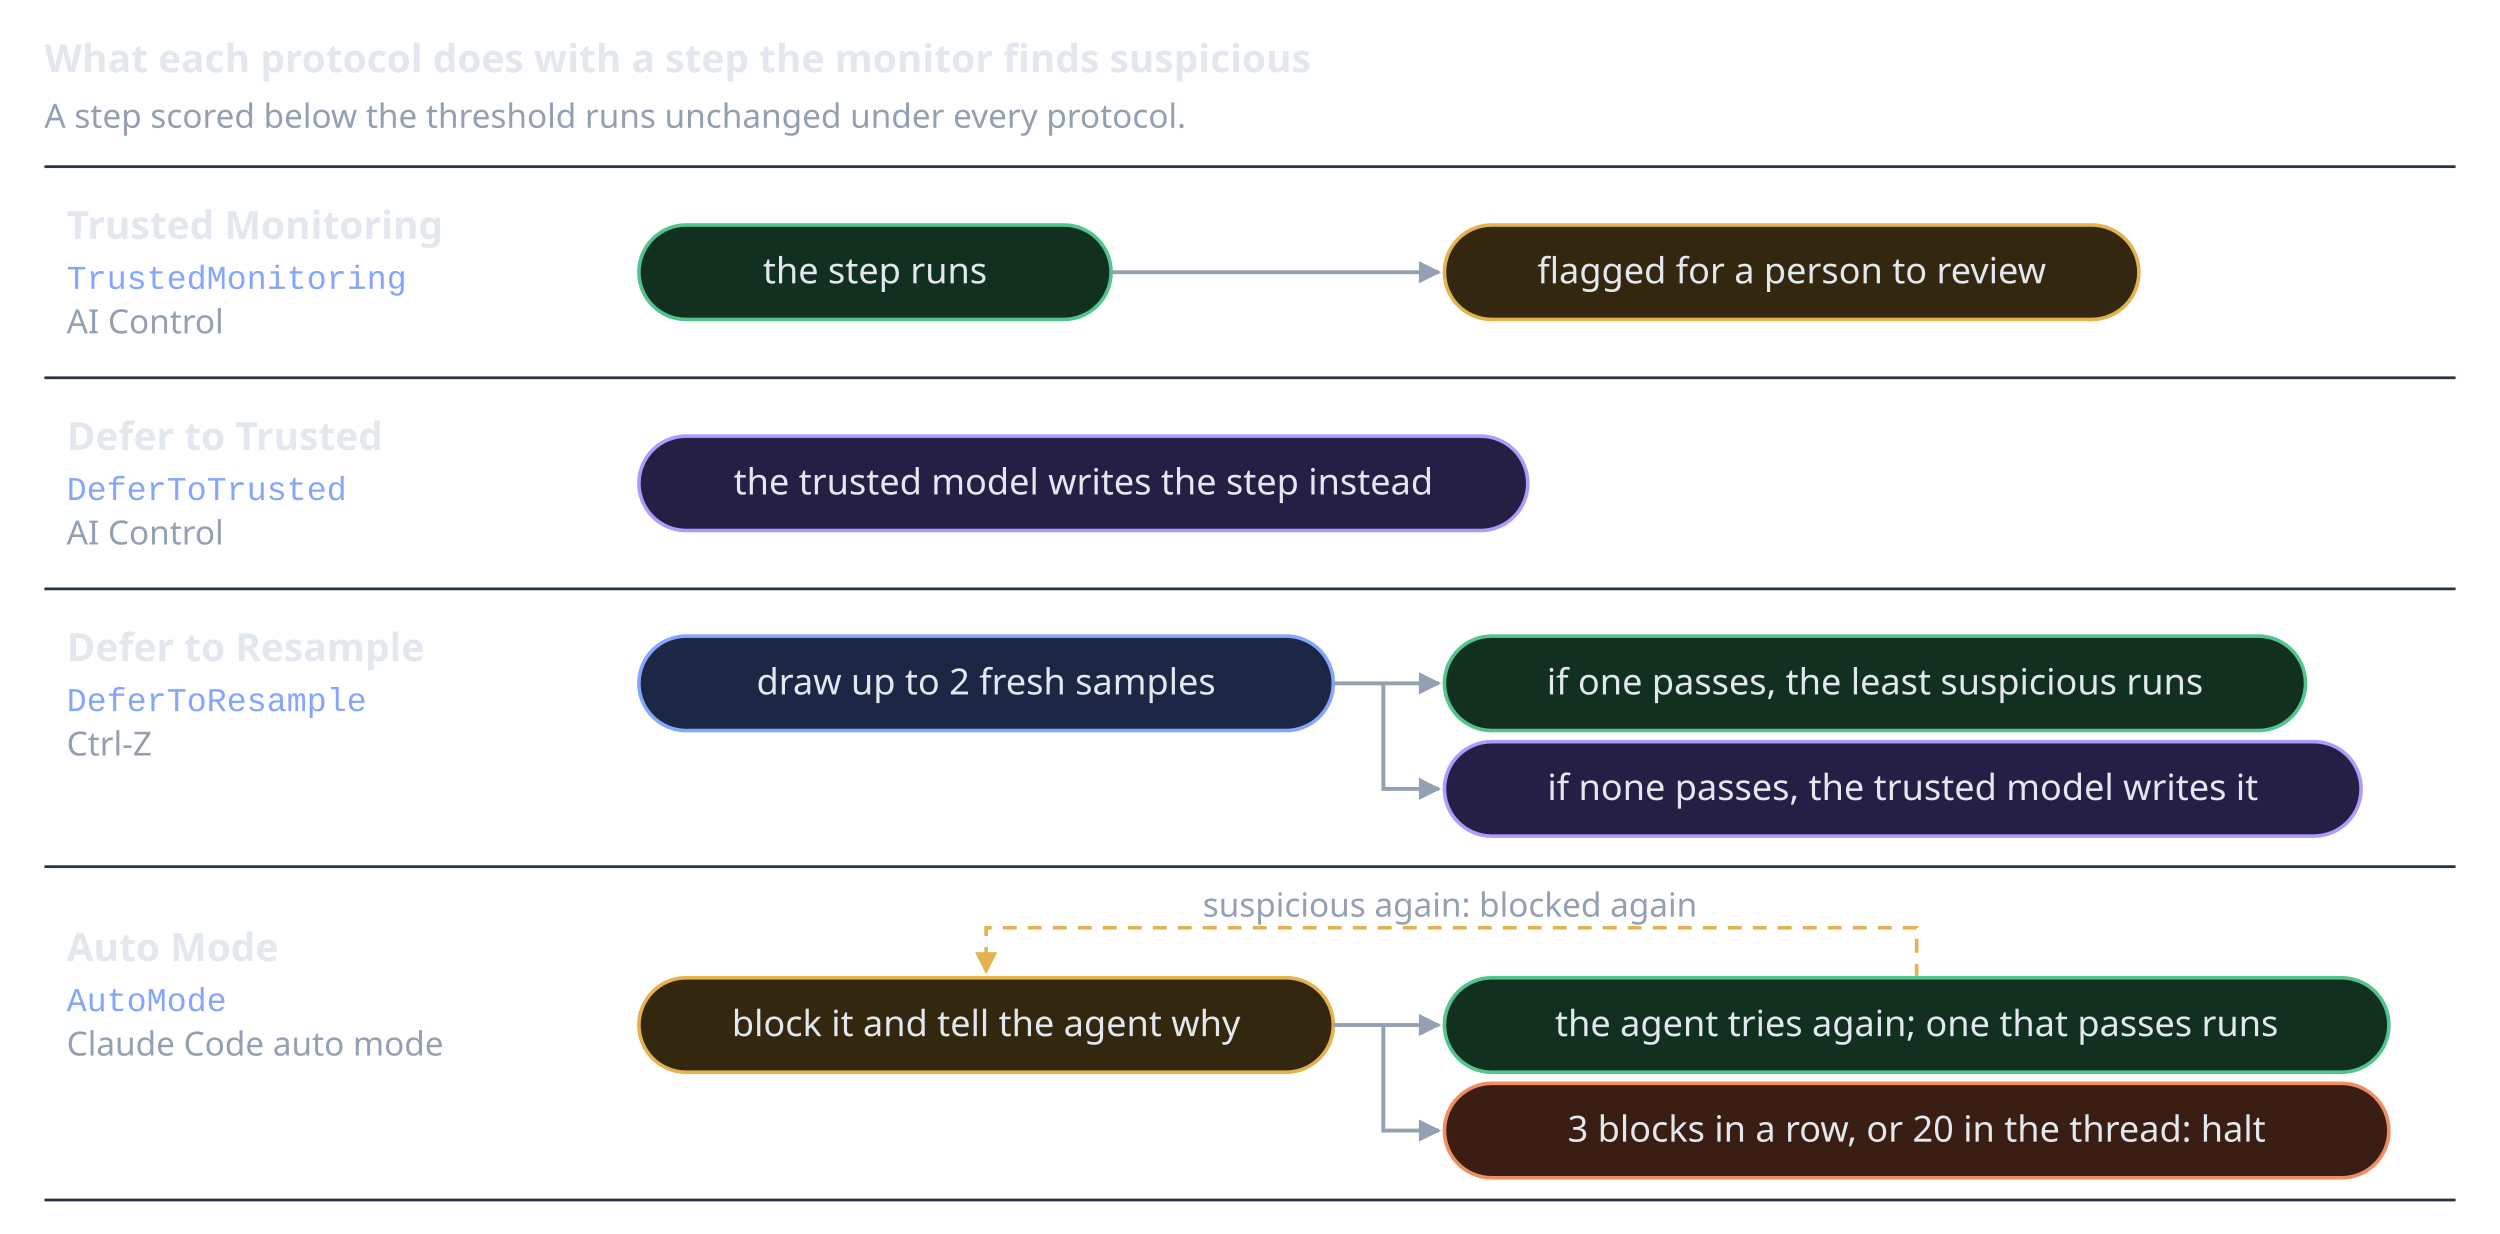
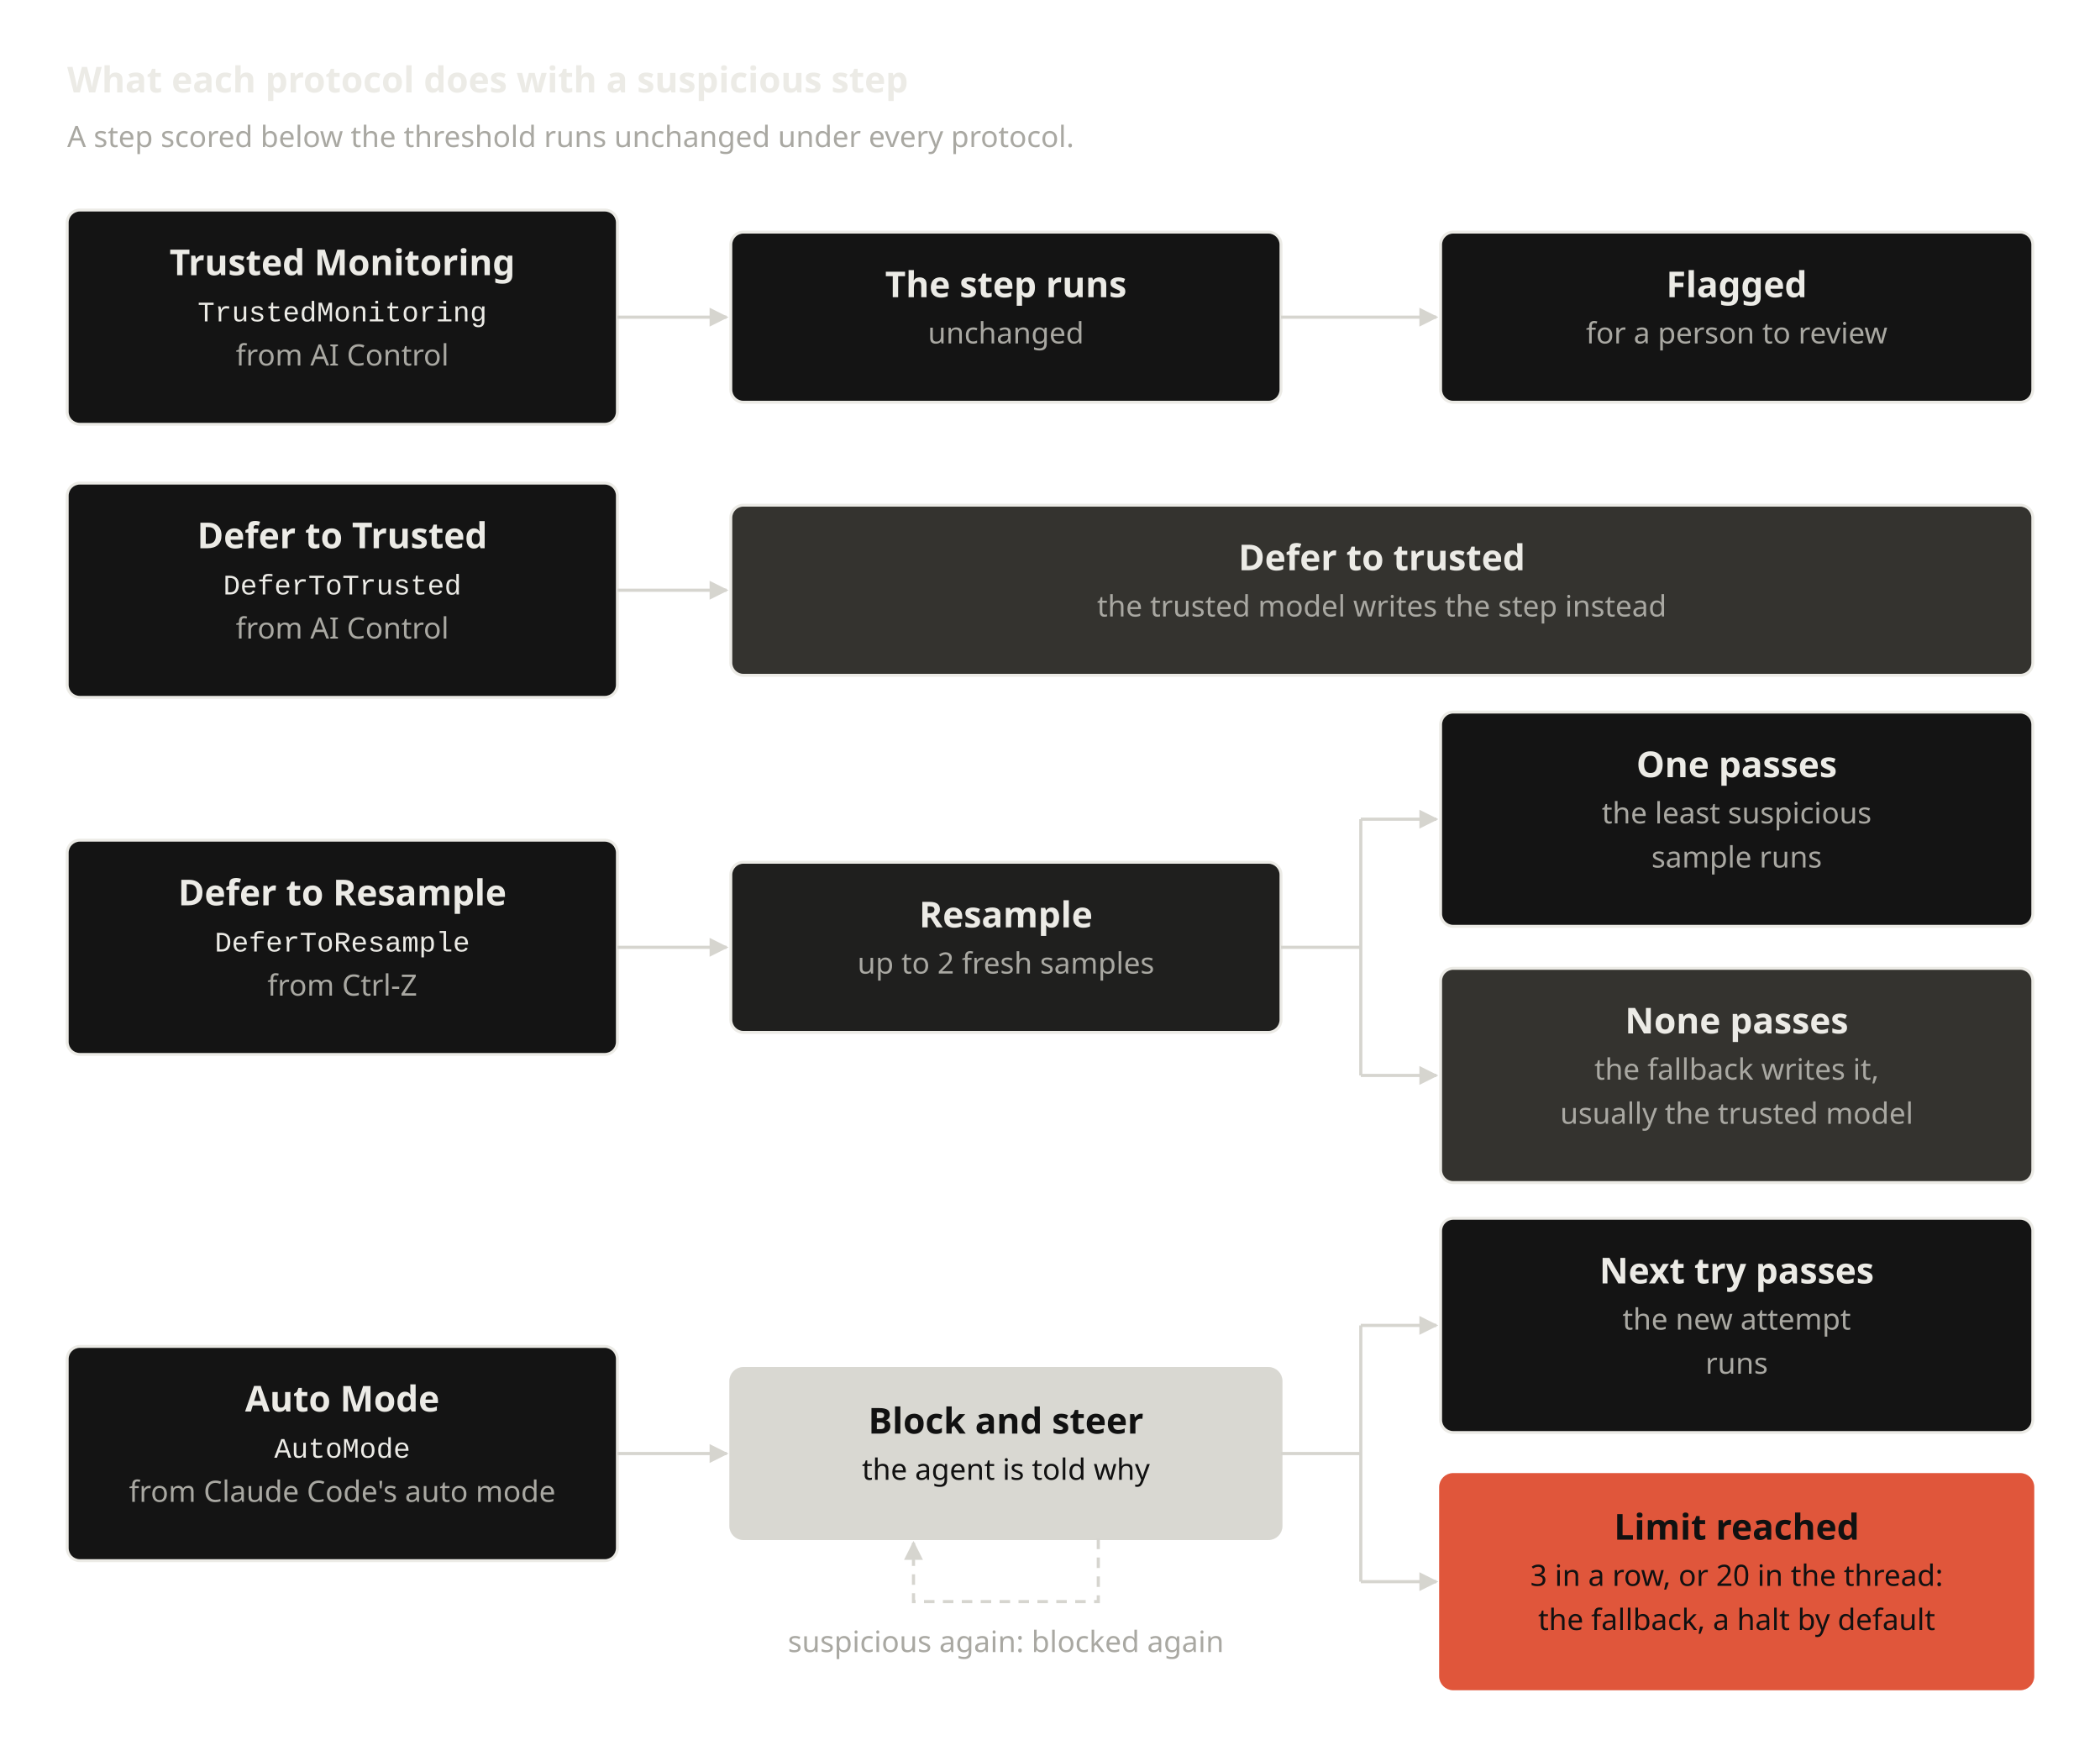
- <svg xmlns="http://www.w3.org/2000/svg" width="900" height="444" viewBox="0 0 900 444" role="img" aria-labelledby="title desc">
+ <svg xmlns="http://www.w3.org/2000/svg" width="1000" height="836" viewBox="0 0 1000 836" role="img" aria-labelledby="title desc">
  <style>
-     text { font-family: -apple-system, BlinkMacSystemFont, "Segoe UI", "Noto Sans", Helvetica, Arial, sans-serif; font-size: 13px; fill: #E3E8EF; }
-     .title { font-size: 14px; font-weight: 600; }
-     .small { font-size: 12px; fill: #93A0B1; }
-     .mono { font-family: ui-monospace, SFMono-Regular, "SF Mono", Menlo, Consolas, "Liberation Mono", monospace; font-size: 12px; fill: #85A6FF; }
-     .rule { stroke: #283343; stroke-width: 1; }
-     .allow-chip { fill: #12301F; stroke: #52C48E; stroke-width: 1.3; }
-     .resample-chip { fill: #1B2745; stroke: #85A6FF; stroke-width: 1.3; }
-     .trusted-chip { fill: #251F46; stroke: #AB9DFF; stroke-width: 1.3; }
-     .flag-chip { fill: #33280F; stroke: #E4B24E; stroke-width: 1.3; }
-     .halt-chip { fill: #3A1E13; stroke: #F08D62; stroke-width: 1.3; }
-     .edge { fill: none; stroke: #93A0B1; stroke-width: 1.4; }
-     .loop { fill: none; stroke: #E4B24E; stroke-width: 1.3; stroke-dasharray: 5 4; }
-     .head { fill: #93A0B1; }
-     .flag-head { fill: #E4B24E; }
+     text { font-family: -apple-system, BlinkMacSystemFont, "Segoe UI", "Noto Sans", "Noto Sans JP", Helvetica, Arial, sans-serif; font-size: 15px; fill: #ECEBE6; }
+     .title { font-size: 17px; font-weight: 600; }
+     .small { font-size: 14px; fill: #A9A8A2; }
+     .mono { font-family: ui-monospace, SFMono-Regular, "SF Mono", Menlo, Consolas, "Liberation Mono", monospace; font-size: 13.5px; }
+     .soft { fill: #A9A8A2; }
+     .dashed { stroke-dasharray: 5 4; fill: none; stroke: #6A6A66; }
+     .box { fill: #141414; stroke: #ECEBE6; stroke-width: 1.4; }
+     .charm { fill: #ECEBE6; }
+     .on-charm { fill: #111111; }
+     .charm-cord { fill: none; stroke: #ECEBE6; stroke-width: 2.2; }
+     .seal { fill: #E0563B; }
+     .allow { fill: #141414; stroke: #ECEBE6; stroke-width: 1.4; }
+     .resample { fill: #1F1F1E; stroke: #ECEBE6; stroke-width: 1.4; }
+     .defer { fill: #34332F; stroke: #ECEBE6; stroke-width: 1.4; }
+     .steer { fill: #D9D8D2; stroke: #D9D8D2; stroke-width: 1.4; }
+     .on-steer { fill: #111111; }
+     .halt { fill: #E0563B; stroke: #E0563B; stroke-width: 1.4; }
+     .on-halt { fill: #111111; }
+     .frame { fill: none; stroke: #6A6A66; stroke-width: 1.2; stroke-dasharray: 6 4; }
+     .edge { fill: none; stroke: #D6D5CF; stroke-width: 1.5; }
+     .loop { fill: none; stroke: #D6D5CF; stroke-width: 1.5; stroke-dasharray: 5 4; }
+     .head { fill: #D6D5CF; }
+     .brush { fill: #ECEBE6; }
  </style>
  <defs>
-     <marker id="arrow" viewBox="0 0 10 10" refX="9" refY="5" markerWidth="8" markerHeight="8" markerUnits="userSpaceOnUse" orient="auto-start-reverse">
+     <marker id="arrow" viewBox="0 0 10 10" refX="9" refY="5" markerWidth="9" markerHeight="9" markerUnits="userSpaceOnUse" orient="auto-start-reverse">
      <path d="M0,0 L10,5 L0,10 z" class="head" />
    </marker>
-     <marker id="flag-arrow" viewBox="0 0 10 10" refX="9" refY="5" markerWidth="8" markerHeight="8" markerUnits="userSpaceOnUse" orient="auto-start-reverse">
-       <path d="M0,0 L10,5 L0,10 z" class="flag-head" />
-     </marker>
  </defs>
-   <text x="16" y="26" class="title">What each protocol does with a step the monitor finds suspicious</text>
-   <text x="16" y="46" class="small">A step scored below the threshold runs unchanged under every protocol.</text>
-   <line class="rule" x1="16" y1="60" x2="884" y2="60" />
-   <line class="rule" x1="16" y1="136" x2="884" y2="136" />
-   <line class="rule" x1="16" y1="212" x2="884" y2="212" />
-   <line class="rule" x1="16" y1="312" x2="884" y2="312" />
-   <line class="rule" x1="16" y1="432" x2="884" y2="432" />
-   <text x="24" y="86" class="title">Trusted Monitoring</text>
-   <text x="24" y="104" class="mono">TrustedMonitoring</text>
-   <text x="24" y="120" class="small">AI Control</text>
-   <rect class="allow-chip" x="230" y="81" width="170" height="34" rx="17" />
-   <text x="315" y="102" text-anchor="middle">the step runs</text>
-   <line class="edge" x1="400" y1="98" x2="518" y2="98" marker-end="url(#arrow)" />
-   <rect class="flag-chip" x="520" y="81" width="250" height="34" rx="17" />
-   <text x="645" y="102" text-anchor="middle">flagged for a person to review</text>
-   <text x="24" y="162" class="title">Defer to Trusted</text>
-   <text x="24" y="180" class="mono">DeferToTrusted</text>
-   <text x="24" y="196" class="small">AI Control</text>
-   <rect class="trusted-chip" x="230" y="157" width="320" height="34" rx="17" />
-   <text x="390" y="178" text-anchor="middle">the trusted model writes the step instead</text>
-   <text x="24" y="238" class="title">Defer to Resample</text>
-   <text x="24" y="256" class="mono">DeferToResample</text>
-   <text x="24" y="272" class="small">Ctrl-Z</text>
-   <rect class="resample-chip" x="230" y="229" width="250" height="34" rx="17" />
-   <text x="355" y="250" text-anchor="middle">draw up to 2 fresh samples</text>
-   <line class="edge" x1="480" y1="246" x2="518" y2="246" marker-end="url(#arrow)" />
-   <path class="edge" d="M498,246 V284 H518" marker-end="url(#arrow)" />
-   <rect class="allow-chip" x="520" y="229" width="310" height="34" rx="17" />
-   <text x="675" y="250" text-anchor="middle">if one passes, the least suspicious runs</text>
-   <rect class="trusted-chip" x="520" y="267" width="330" height="34" rx="17" />
-   <text x="685" y="288" text-anchor="middle">if none passes, the trusted model writes it</text>
-   <text x="24" y="346" class="title">Auto Mode</text>
-   <text x="24" y="364" class="mono">AutoMode</text>
-   <text x="24" y="380" class="small">Claude Code auto mode</text>
-   <path class="loop" d="M690,352 V334 H355 V350" marker-end="url(#flag-arrow)" />
-   <text x="522" y="330" text-anchor="middle" class="small">suspicious again: blocked again</text>
-   <rect class="flag-chip" x="230" y="352" width="250" height="34" rx="17" />
-   <text x="355" y="373" text-anchor="middle">block it and tell the agent why</text>
-   <line class="edge" x1="480" y1="369" x2="518" y2="369" marker-end="url(#arrow)" />
-   <path class="edge" d="M498,369 V407 H518" marker-end="url(#arrow)" />
-   <rect class="allow-chip" x="520" y="352" width="340" height="34" rx="17" />
-   <text x="690" y="373" text-anchor="middle">the agent tries again; one that passes runs</text>
-   <rect class="halt-chip" x="520" y="390" width="340" height="34" rx="17" />
-   <text x="690" y="411" text-anchor="middle">3 blocks in a row, or 20 in the thread: halt</text>
+   <text x="32.0" y="44.0" text-anchor="start">
+     <tspan class="title">What each protocol does with a suspicious step</tspan>
+   </text>
+   <text x="32.0" y="70.0" text-anchor="start" class="small">A step scored below the threshold runs unchanged under every protocol.</text>
+   <rect class="box" x="32.0" y="100.0" width="262.0" height="102.0" rx="6" />
+   <text x="163.0" y="131.0" text-anchor="middle" class="title">Trusted Monitoring</text>
+   <text x="163.0" y="153.0" text-anchor="middle" class="mono">TrustedMonitoring</text>
+   <text x="163.0" y="174.0" text-anchor="middle" class="small">from AI Control</text>
+   <rect class="allow" x="348.0" y="110.5" width="262.0" height="81.0" rx="6" />
+   <text x="479.0" y="141.5" text-anchor="middle" class="title">The step runs</text>
+   <text x="479.0" y="163.5" text-anchor="middle" class="small">unchanged</text>
+   <rect class="box" x="686.0" y="110.5" width="282.0" height="81.0" rx="6" />
+   <text x="827.0" y="141.5" text-anchor="middle" class="title">Flagged</text>
+   <text x="827.0" y="163.5" text-anchor="middle" class="small">for a person to review</text>
+   <path class="edge" d="M294.0,151.0 L346.0,151.0" marker-end="url(#arrow)" />
+   <path class="edge" d="M610.0,151.0 L684.0,151.0" marker-end="url(#arrow)" />
+   <rect class="box" x="32.0" y="230.0" width="262.0" height="102.0" rx="6" />
+   <text x="163.0" y="261.0" text-anchor="middle" class="title">Defer to Trusted</text>
+   <text x="163.0" y="283.0" text-anchor="middle" class="mono">DeferToTrusted</text>
+   <text x="163.0" y="304.0" text-anchor="middle" class="small">from AI Control</text>
+   <rect class="defer" x="348.0" y="240.5" width="620.0" height="81.0" rx="6" />
+   <text x="658.0" y="271.5" text-anchor="middle" class="title">Defer to trusted</text>
+   <text x="658.0" y="293.5" text-anchor="middle" class="small">the trusted model writes the step instead</text>
+   <path class="edge" d="M294.0,281.0 L346.0,281.0" marker-end="url(#arrow)" />
+   <rect class="box" x="32.0" y="400.0" width="262.0" height="102.0" rx="6" />
+   <text x="163.0" y="431.0" text-anchor="middle" class="title">Defer to Resample</text>
+   <text x="163.0" y="453.0" text-anchor="middle" class="mono">DeferToResample</text>
+   <text x="163.0" y="474.0" text-anchor="middle" class="small">from Ctrl-Z</text>
+   <rect class="resample" x="348.0" y="410.5" width="262.0" height="81.0" rx="6" />
+   <text x="479.0" y="441.5" text-anchor="middle" class="title">Resample</text>
+   <text x="479.0" y="463.5" text-anchor="middle" class="small">up to 2 fresh samples</text>
+   <rect class="allow" x="686.0" y="339.0" width="282.0" height="102.0" rx="6" />
+   <text x="827.0" y="370.0" text-anchor="middle" class="title">One passes</text>
+   <text x="827.0" y="392.0" text-anchor="middle" class="small">the least suspicious</text>
+   <text x="827.0" y="413.0" text-anchor="middle" class="small">sample runs</text>
+   <rect class="defer" x="686.0" y="461.0" width="282.0" height="102.0" rx="6" />
+   <text x="827.0" y="492.0" text-anchor="middle" class="title">None passes</text>
+   <text x="827.0" y="514.0" text-anchor="middle" class="small">the fallback writes it,</text>
+   <text x="827.0" y="535.0" text-anchor="middle" class="small">usually the trusted model</text>
+   <path class="edge" d="M294.0,451.0 L346.0,451.0" marker-end="url(#arrow)" />
+   <path class="edge" d="M610.0,451.0 L648.0,451.0" />
+   <path class="edge" d="M648.0,390.0 L648.0,512.0" />
+   <path class="edge" d="M648.0,390.0 L684.0,390.0" marker-end="url(#arrow)" />
+   <path class="edge" d="M648.0,512.0 L684.0,512.0" marker-end="url(#arrow)" />
+   <rect class="box" x="32.0" y="641.0" width="262.0" height="102.0" rx="6" />
+   <text x="163.0" y="672.0" text-anchor="middle" class="title">Auto Mode</text>
+   <text x="163.0" y="694.0" text-anchor="middle" class="mono">AutoMode</text>
+   <text x="163.0" y="715.0" text-anchor="middle" class="small">from Claude Code's auto mode</text>
+   <rect class="steer" x="348.0" y="651.5" width="262.0" height="81.0" rx="6" />
+   <text x="479.0" y="682.5" text-anchor="middle" class="title on-steer">Block and steer</text>
+   <text x="479.0" y="704.5" text-anchor="middle" class="small on-steer">the agent is told why</text>
+   <rect class="allow" x="686.0" y="580.0" width="282.0" height="102.0" rx="6" />
+   <text x="827.0" y="611.0" text-anchor="middle" class="title">Next try passes</text>
+   <text x="827.0" y="633.0" text-anchor="middle" class="small">the new attempt</text>
+   <text x="827.0" y="654.0" text-anchor="middle" class="small">runs</text>
+   <rect class="halt" x="686.0" y="702.0" width="282.0" height="102.0" rx="6" />
+   <text x="827.0" y="733.0" text-anchor="middle" class="title on-halt">Limit reached</text>
+   <text x="827.0" y="755.0" text-anchor="middle" class="small on-halt">3 in a row, or 20 in the thread:</text>
+   <text x="827.0" y="776.0" text-anchor="middle" class="small on-halt">the fallback, a halt by default</text>
+   <path class="edge" d="M294.0,692.0 L346.0,692.0" marker-end="url(#arrow)" />
+   <path class="edge" d="M610.0,692.0 L648.0,692.0" />
+   <path class="edge" d="M648.0,631.0 L648.0,753.0" />
+   <path class="edge" d="M648.0,631.0 L684.0,631.0" marker-end="url(#arrow)" />
+   <path class="edge" d="M648.0,753.0 L684.0,753.0" marker-end="url(#arrow)" />
+   <path class="loop" d="M523.0,732.5 L523.0,762.5 L435.0,762.5 L435.0,734.5" marker-end="url(#arrow)" />
+   <text x="479.0" y="786.5" text-anchor="middle" class="small">suspicious again: blocked again</text>
</svg>
